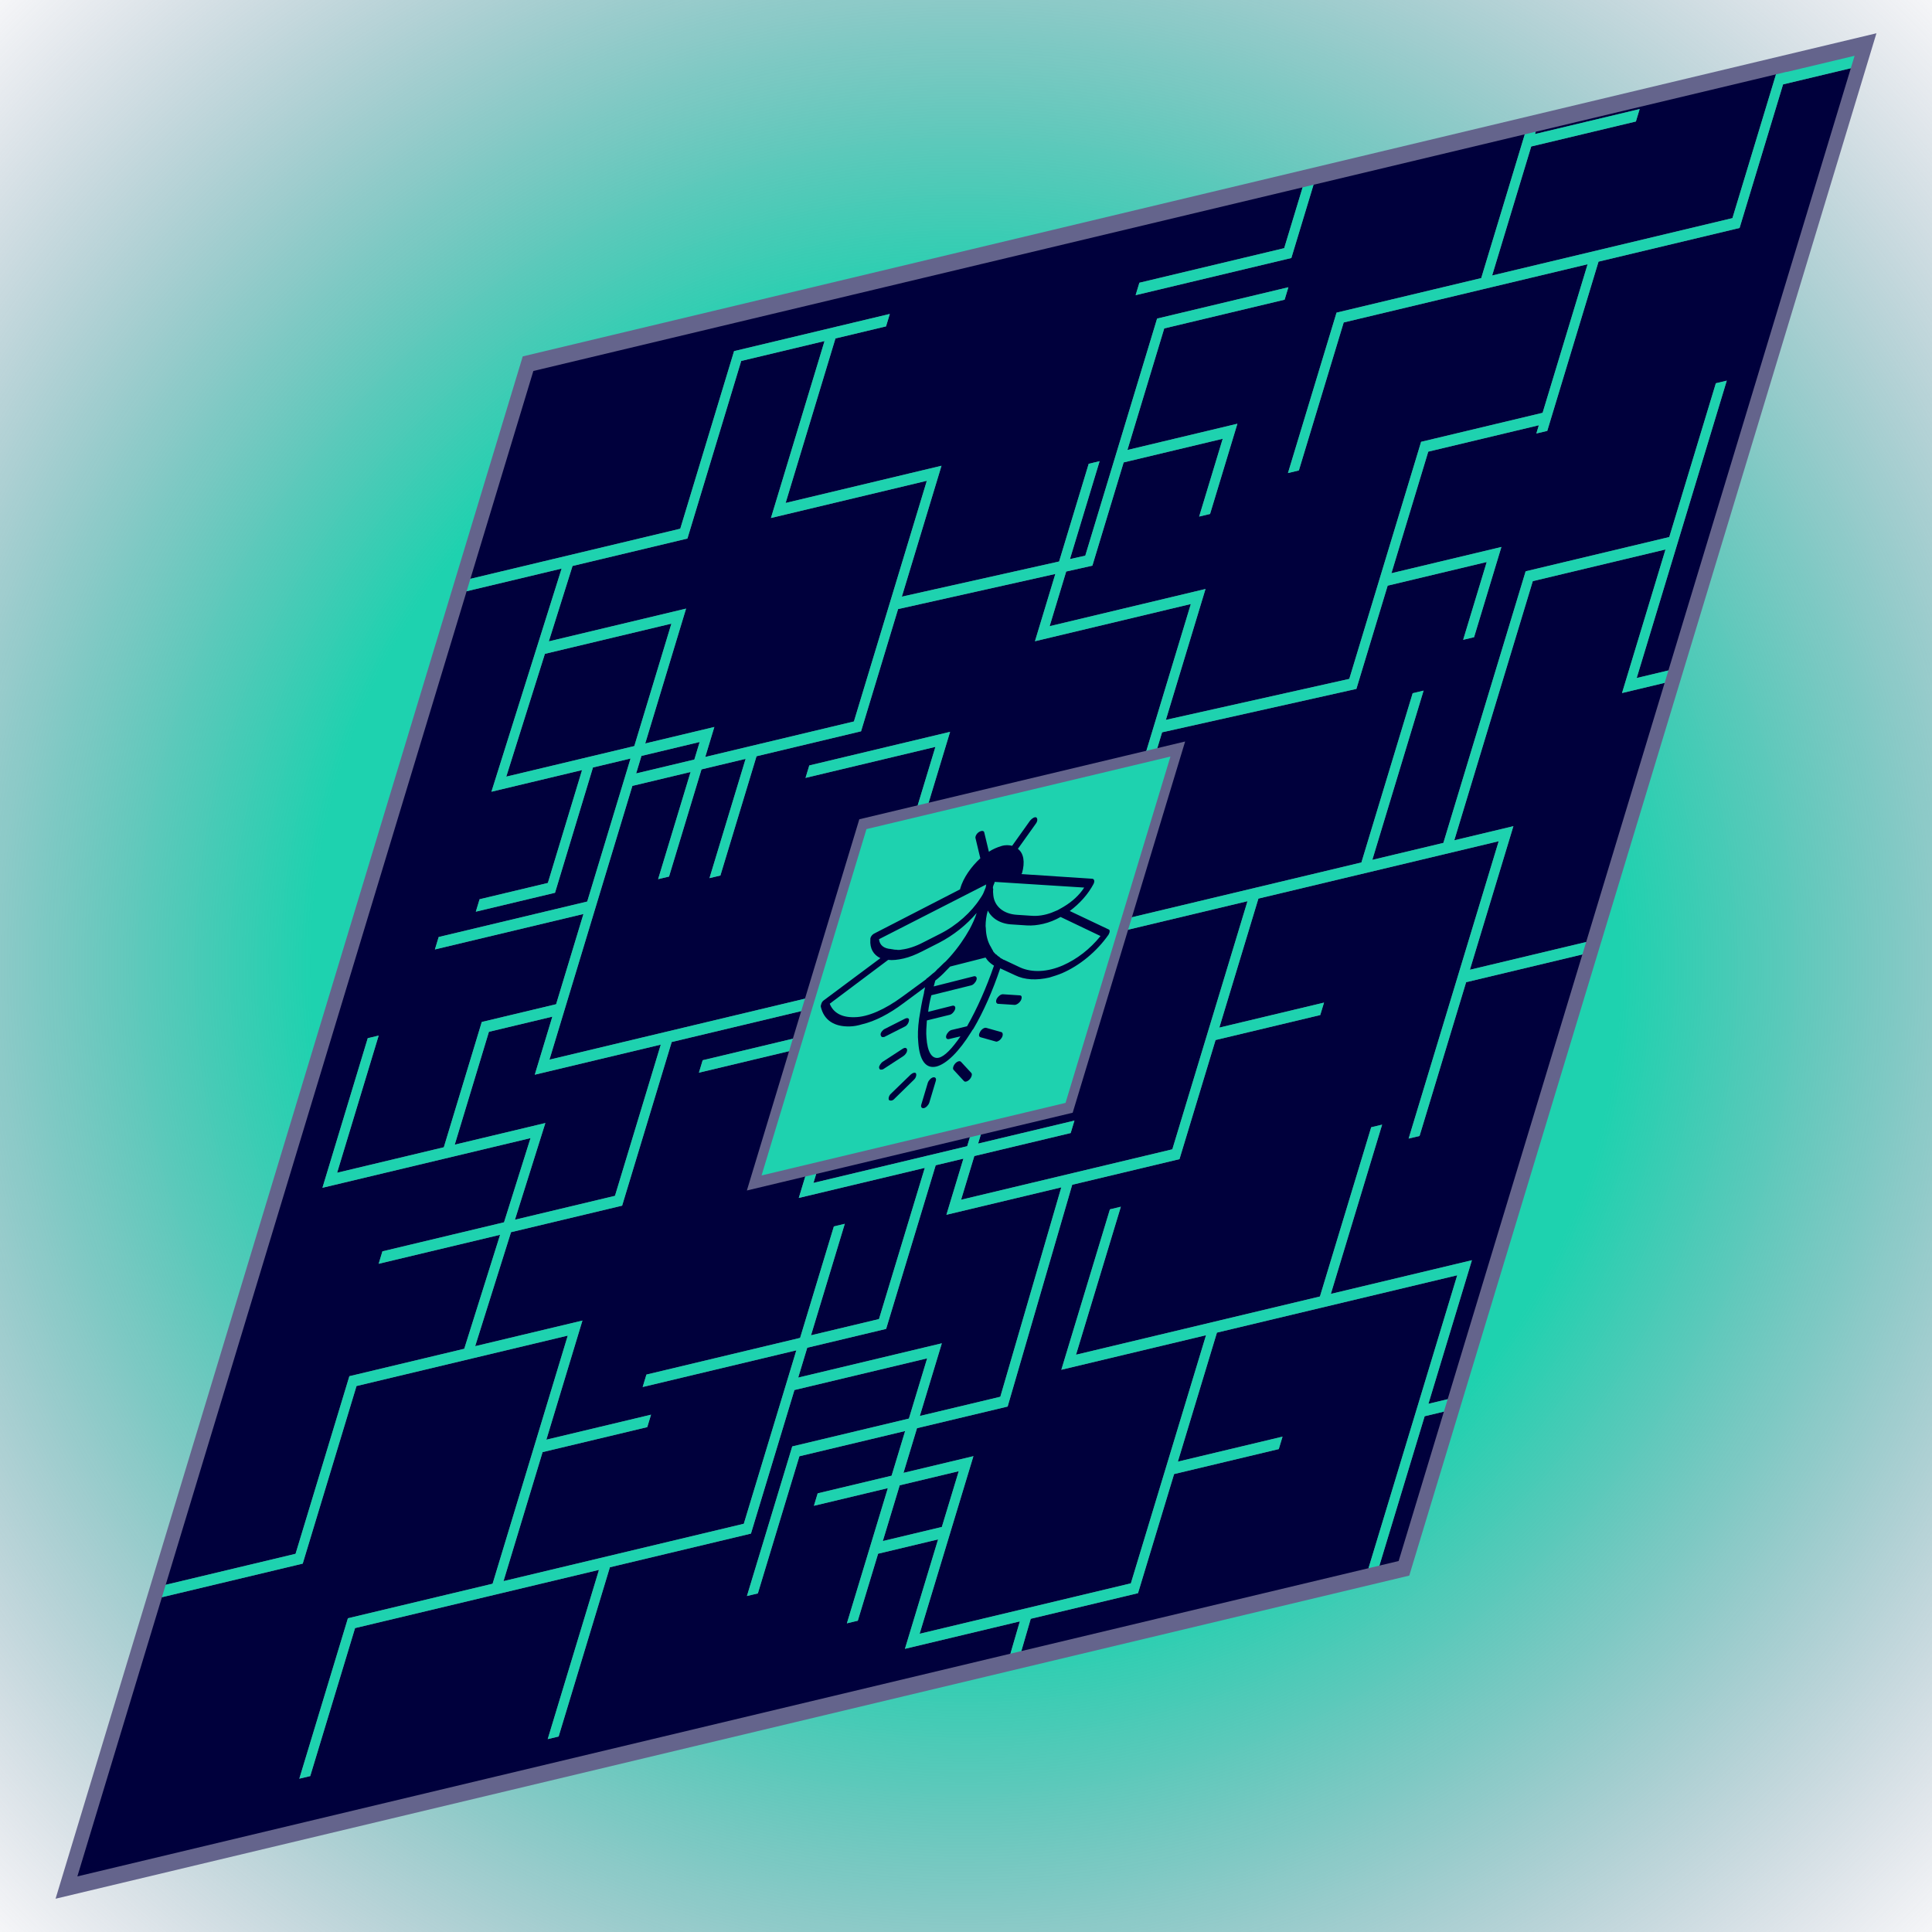
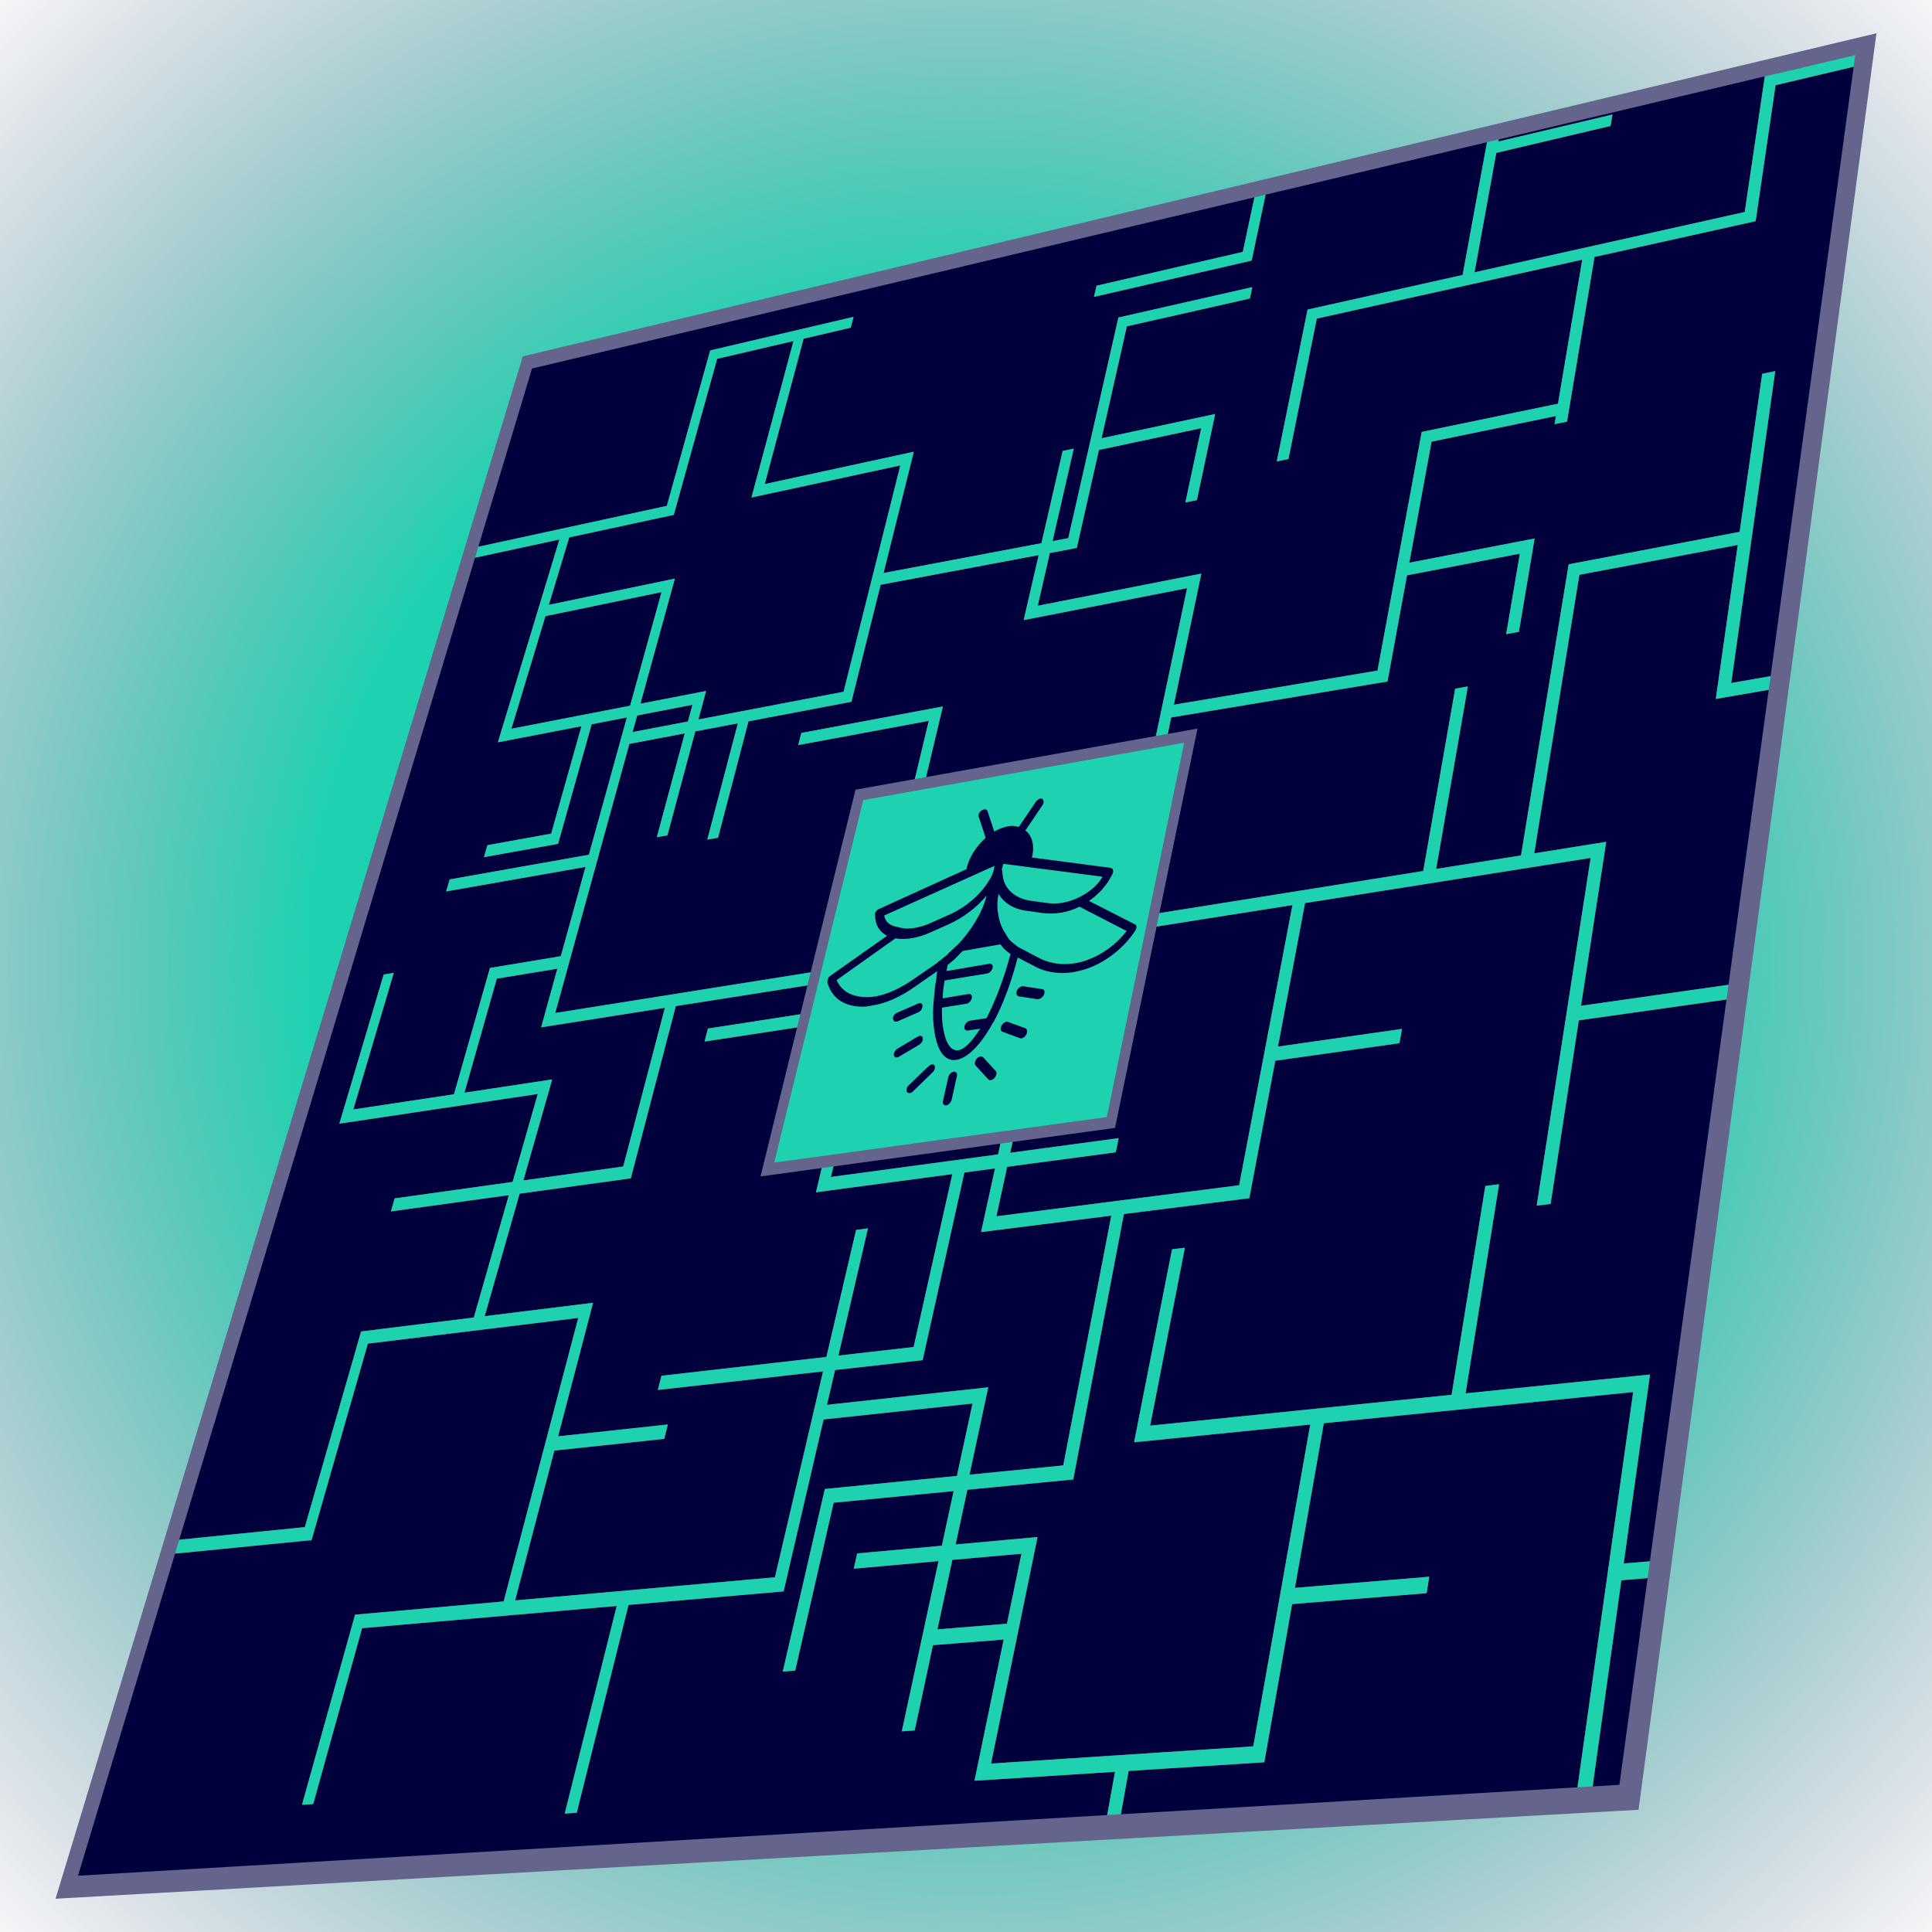
<svg xmlns="http://www.w3.org/2000/svg" xmlns:xlink="http://www.w3.org/1999/xlink" width="512" height="512" viewBox="0 0 512 512" version="1.1" id="svg1" xml:space="preserve">
  <defs id="defs1">
    <linearGradient id="linearGradient30">
      <stop style="stop-color:#1ed2af;stop-opacity:1;" offset="0.463" id="stop31" />
      <stop style="stop-color:#64648c;stop-opacity:0;" offset="1" id="stop32" />
    </linearGradient>
    <linearGradient id="swatch30">
      <stop style="stop-color:#00003c;stop-opacity:1;" offset="0" id="stop30" />
    </linearGradient>
    <radialGradient xlink:href="#linearGradient30" id="radialGradient32" cx="256" cy="256" fx="256" fy="256" r="374.529" gradientUnits="userSpaceOnUse" />
  </defs>
  <style type="text/css" id="style1">
	.st0{fill:#00003C;}
	.st1{fill:#64648C;}
	.st2{fill:#1ED2AF;}
</style>
  <style type="text/css" id="style1-53">
	.st0{fill:#00003C;}
	.st1{fill:#64648C;}
	.st2{fill:#1ED2AF;}
</style>
  <style type="text/css" id="style1-3">
	.st0{fill:#00003C;}
	.st1{fill:#64648C;}
	.st2{fill:#1ED2AF;}
</style>
  <style type="text/css" id="style1-0">
	.st0{fill:#00003C;}
	.st1{fill:#64648C;}
	.st2{fill:#1ED2AF;}
</style>
  <style type="text/css" id="style1-5">
	.st0{fill:#00003C;}
	.st1{fill:#64648C;}
	.st2{fill:#1ED2AF;}
</style>
  <style type="text/css" id="style1-7">
	.st0{fill:#00003C;}
	.st1{fill:#64648C;}
	.st2{fill:#1ED2AF;}
</style>
  <circle style="display:inline;fill:url(#radialGradient32);fill-opacity:1;stroke:none;stroke-width:6.589" id="path30" cx="256" cy="256" r="374.529" transform="translate(-1.069233e-6)" />
  <g id="layer1" style="display:inline;fill:#00003c;fill-opacity:1" transform="matrix(0.7238586,-0.1727833,-0.249813,0.8247314,134.6443,89.10131)">
-     <rect style="display:inline;fill:#64648c;fill-opacity:1;stroke:none;stroke-width:11.858" id="rect29" width="495.597" height="495.597" x="8.202" y="8.202" />
-     <path d="m 102.811,156.398 v 5.633 h 21.305 v -5.633 z" style="stroke:none;stroke-width:6.441" id="path28" />
-     <path d="M 52.502,113.062 51.938,152.398 H 98.811 V 113.062 Z" style="stroke:none;stroke-width:6.441" id="path27" />
-     <path d="M 94.967,27.844 V 84.912 H 52.906 L 52.561,109.062 h 50.25 v 43.336 h 25.305 v 9.633 h 54.42 V 84.699 H 125.467 V 27.844 Z" style="stroke:none;stroke-width:6.441" id="path26" />
-     <path d="m 75.592,239.35 v 36.262 h 33.178 l -0.443,30.973 h 36.619 V 258 H 98.811 v -18.65 z" style="stroke:none;stroke-width:6.441" id="path25" />
-     <path d="m 14.133,404.166 h 47.549 v -57.068 h 42.061 l 0.523,-36.514 H 59.803 v -4 h 44.521 l 0.387,-26.973 H 28.533 v -48.07 h 4 v 44.07 h 39.059 v -40.262 h 27.219 V 206.357 H 44.428 v -4 h 54.383 v -38.326 -7.633 H 85.057 v 40.262 H 56.059 v -4 H 81.057 V 156.398 H 47.879 L 48.904,84.912 H 14.133 Z" style="stroke:none;stroke-width:6.441" id="path24" />
-     <path d="m 267.865,322.514 v 52.584 h -28.881 v 9.59 h 52.582 v 23.352 h 29.469 l -0.969,-67.486 h -42.061 v -18.039 z" style="stroke:none;stroke-width:6.441" id="path23" />
-     <path d="m 291.916,430.393 v 17.908 h 21.607 v -17.908 z" style="stroke:none;stroke-width:6.441" id="path22" />
-     <path d="m 355.732,497.867 -0.148,-10.406 h -42.061 v -35.16 h -21.957 v 21.529 h -4 v -43.438 h -27.062 v -4 h 27.062 v -14.354 h -38.709 v 44.07 h -4 v -48.07 h 42.709 V 388.688 h -48.582 v 46.135 h -51.645 v 54.383 h -4 V 434.822 H 145.016 94.045 v 47.551 h -4 V 430.822 H 143.016 V 351.098 H 65.682 v 57.068 H 14.133 v 89.701 z" style="stroke:none;stroke-width:6.441" id="path13" />
-     <path d="m 497.867,449.871 h -7.043 v 47.996 h 7.043 z" style="stroke:none;stroke-width:6.441" id="path12" />
-     <path d="m 486.824,497.867 v -94.131 h -87.969 v 41.451 h 38.324 v 4 h -38.324 v 38.273 h -39.27 l 0.148,10.406 z" style="stroke:none;stroke-width:6.441" id="path11" />
-     <path d="M 497.867,302.963 H 455.307 V 352.375 h -4 v -95.547 h -87.969 v 41.451 h 38.324 v 4 h -38.324 v 38.273 h -39.27 l 1.025,71.486 h -33.178 v 14.354 h 25.607 v 57.068 h 77.332 v -79.725 h -52.969 v -51.551 h 4 v 47.551 h 50.969 38.326 v -54.383 h 4 v 54.383 h 51.643 v 46.135 h 7.043 z" style="stroke:none;stroke-width:6.441" id="path10" />
-     <path d="m 497.867,298.963 v -83.268 h -15.609 v -46.135 h -48.584 v 83.268 h 21.633 v 46.135 z" style="stroke:none;stroke-width:6.441" id="path8" />
-     <path d="m 497.867,18.191 h -24.801 v 46.135 h -51.643 v 54.383 h -4 v -2.645 h -40.482 v 39.059 h 40.262 v 28.998 h -4 v -24.998 h -36.262 v 33.178 l -71.486,-1.025 v 39.27 h -38.273 v 38.324 h -4 v -38.324 h -41.451 v 87.969 h 56.275 v -35.029 h -53.02 v -4 h 57.02 v 39.029 h 35.271 v 4 h -35.271 v 14.039 h 77.332 v -79.725 h -52.969 v -51.551 h 4 v 47.551 h 50.969 38.326 v -54.383 h 4 v 54.383 h 26.01 v -87.268 h 52.584 v -49.412 h 4 v 95.547 h 11.609 z" style="stroke:none;stroke-width:6.441" id="path7" />
-     <path d="M 381.098,14.133 V 14.875 h 38.324 v 4 h -38.324 v 41.451 h 87.969 V 14.133 Z" style="stroke:none;stroke-width:6.441" id="path6" />
-     <path d="M 14.133,80.912 H 90.967 V 23.844 h 57.02 v 4 H 129.467 v 52.855 h 57.068 v 42.061 l 57.852,0.83 V 92.193 h 4 v 31.455 l 5.635,0.08 V 47.551 h 48.07 v 4 h -44.07 v 39.059 h 40.262 v 28.998 h -4 V 94.609 h -36.262 v 33.178 l -9.635,-0.139 v 17.564 h 57.068 v 42.061 l 67.486,0.969 v -76.178 h 44.482 V 64.326 h -38.326 -50.969 v 47.551 h -4 V 60.326 h 52.969 V 14.133 h -77.332 v 23.537 h -57.02 v -4 h 53.02 V 14.133 H 14.133 Z" style="stroke:none;stroke-width:6.441" id="path5" />
-     <path d="m 186.535,126.762 v 39.27 h -38.273 v 38.324 h -4 v -38.324 h -16.146 v 34.438 h -4 v -34.438 H 102.811 V 254 h 95.547 v 4 h -49.412 v 52.584 h -40.678 l -0.523,36.514 h 39.271 v 38.273 h 38.324 v 4 h -38.324 v 41.451 h 87.969 v -55.725 h -56.262 v -4 h 56.262 v -35.822 h 4 v 35.822 h 24.881 v -48.584 h -46.135 v -51.643 h -54.383 v -4 h 54.383 v -38.326 -50.969 h -47.551 v -4 h 51.551 v 52.969 h 79.725 V 149.213 H 244.387 V 127.592 Z" style="stroke:none;stroke-width:6.441" id="path4" />
-     <path d="m 295.766,14.133 v 19.537 h -53.02 v 4 h 57.02 V 14.133 Z" style="display:inline;fill:#1ed2af;stroke:none" id="path29" />
-     <path d="m 381.098,14.133 h -4 v 46.193 h -52.969 v 51.551 h 4 V 64.326 h 50.969 38.326 v 47.738 h -44.482 v 76.178 l -67.486,-0.969 v -42.061 h -57.068 v -17.564 l 9.635,0.139 V 94.609 h 36.262 v 24.998 h 4 V 90.609 H 258.021 V 51.551 h 44.07 v -4 h -48.07 v 76.178 l -5.635,-0.08 V 92.193 h -4 v 31.396 l -57.852,-0.83 V 80.699 H 129.467 V 27.844 h 18.52 v -4 H 90.967 V 80.912 H 14.133 v 4 h 34.771 l -1.025,71.486 h 33.178 v 36.262 H 56.059 v 4 h 28.998 v -40.262 h 13.754 v 7.633 38.326 H 44.428 v 4 h 54.383 v 28.992 h -27.219 v 40.262 H 32.533 v -44.07 h -4 v 48.07 h 76.178 l -0.387,26.973 H 59.803 v 4 h 44.463 l -0.523,36.514 H 61.682 v 57.068 H 14.133 v 4 h 51.549 v -57.068 h 77.334 v 79.725 H 90.045 v 51.551 h 4 v -47.551 h 50.971 38.324 v 54.383 h 4 v -54.383 h 51.645 V 388.688 h 48.582 v 19.352 h -42.709 v 48.07 h 4 v -44.07 h 38.709 v 14.354 h -27.062 v 4 h 27.062 v 43.438 h 4 v -21.529 h 21.957 v 35.16 h 42.061 l 0.148,10.406 h 4.002 l -0.148,-10.406 h 39.27 V 449.188 h 38.324 v -4 h -38.324 v -41.451 h 87.969 v 94.131 h 4 v -47.996 h 7.043 v -4 h -7.043 v -46.135 h -51.643 v -54.383 h -4 v 54.383 h -38.326 -50.969 v -47.551 h -4 v 51.551 h 52.969 v 79.725 h -77.332 v -57.068 h -25.607 v -14.354 h 33.178 l -1.025,-71.486 h 39.27 V 302.279 h 38.324 v -4 h -38.324 v -41.451 h 87.969 V 352.375 h 4 v -49.412 h 42.561 v -4 h -42.561 v -46.135 h -21.633 v -83.268 h 48.584 v 46.135 h 15.609 v -4 h -11.609 v -95.547 h -4 v 49.412 h -52.584 v 87.268 h -26.01 v -54.383 h -4 v 54.383 h -38.326 -50.969 v -47.551 h -4 v 51.551 h 52.969 v 79.725 h -77.332 v -14.039 h 35.271 v -4 h -35.271 v -39.029 h -57.02 v 4 h 53.02 v 35.029 h -56.275 v -87.969 h 41.451 v 38.324 h 4 v -38.324 h 38.273 v -39.27 l 71.486,1.025 v -33.178 h 36.262 v 24.998 h 4 v -28.998 h -40.262 v -39.059 h 40.482 v 2.645 h 4 V 64.326 h 51.643 V 18.191 h 24.801 v -4 h -24.801 v -0.059 h -4 V 60.326 H 381.098 V 18.875 h 38.324 v -4 H 381.098 Z M 94.967,27.844 H 125.467 v 56.855 h 57.068 v 77.332 h -54.42 v -9.633 H 102.811 V 109.062 H 52.561 L 52.906,84.912 H 94.967 Z M 52.502,113.062 h 46.309 v 39.336 H 51.938 Z m 134.033,13.699 57.852,0.83 v 21.621 h 57.068 v 77.332 h -79.725 v -52.969 h -51.551 v 4 h 47.551 v 50.969 38.326 h -54.383 v 4 h 54.383 v 51.643 h 46.135 v 48.584 h -24.881 v -35.822 h -4 v 35.822 h -56.262 v 4 h 56.262 v 55.725 h -87.969 v -41.451 h 38.324 v -4 h -38.324 v -38.273 h -39.271 l 0.523,-36.514 h 40.678 V 258 h 49.412 v -4 h -95.547 v -87.969 h 21.305 v 34.438 h 4 v -34.438 h 16.146 v 38.324 h 4 v -38.324 h 38.273 z m -83.725,29.637 h 21.305 v 5.633 h -21.305 z m -27.219,82.951 h 23.219 V 258 h 46.135 v 48.584 h -36.619 l 0.443,-30.973 H 75.592 Z m 192.273,83.164 h 10.141 v 18.039 h 42.061 l 0.969,67.486 H 291.566 V 384.688 h -52.582 v -9.59 h 28.881 z m 24.051,107.879 h 21.607 v 17.908 h -21.607 z" style="display:inline;fill:#1ed2af;stroke:none" id="path3" />
-     <rect style="display:inline;fill:#1ed2af;fill-opacity:1;stroke:#64648c;stroke-width:4;stroke-opacity:1" id="rect2" width="115.285" height="115.285" x="198.357" y="198.357" />
+     <path style="display:inline;fill:#64648c;fill-opacity:1;stroke:none;stroke-width:11.858" id="rect29" width="495.597" height="495.597" x="8.202" y="8.202" d="m 8.202,8.202 495.597,0 L 622.274,603.862 8.202,503.798 Z" />
+     <path d="m 96.279,142.031 0.18,5.371 20.586,0.916 -0.224,-5.408 z" style="stroke:none;stroke-width:6.441" id="path28" />
+     <path d="m 48.2,100.04 0.037,36.2 44.094,1.832 -1.179,-36.752 z" style="stroke:none;stroke-width:6.441" id="path27" />
+     <path d="m 85.205,25.111 1.549,50.457 -38.579,-0.833 0.023,21.679 46.597,1.334 1.358,40.482 24.393,1.014 0.396,9.247 53.968,2.4 -4.665,-73.718 -54.913,-1.182 -2.123,-50.729 z" style="stroke:none;stroke-width:6.441" id="path26" />
+     <path d="m 72.333,221.578 0.873,36.835 33.035,2.661 0.715,32.604 37.739,3.431 -2.529,-51.523 -46.497,-3.476 -0.609,-18.97 z" style="stroke:none;stroke-width:6.441" id="path25" />
+     <path d="m 14.092,389.679 48.063,6.017 -1.183,-63.118 42.807,4.488 -0.808,-39.498 -44.588,-4.114 -0.076,-4.199 44.578,4.053 -0.581,-28.396 -74.752,-6.12 -0.339,-47.992 3.769,0.249 0.372,43.992 37.915,3.054 -0.908,-40.782 26.569,1.791 -0.927,-28.885 -52.069,-3.031 -0.049,-3.867 51.992,2.961 -1.192,-37.141 -0.233,-7.274 -13.088,-0.56 1.048,38.655 -27.645,-1.525 -0.065,-3.854 23.767,1.281 -0.891,-34.719 -31.05,-1.328 0.024,-65.161 -31.108,-0.672 z" style="stroke:none;stroke-width:6.441" id="path24" />
+     <path d="m 280.04,327.385 5.953,61.558 -33.38,-3.829 0.97,11.387 61.55,7.272 3.052,28.713 35.903,4.545 -10.919,-82.56 -49.418,-5.068 -2.107,-20.9 z" style="stroke:none;stroke-width:6.441" id="path23" />
+     <path d="m 321.591,460.569 2.432,22.848 26.762,3.788 -2.659,-23.058 z" style="stroke:none;stroke-width:6.441" id="path22" />
+     <path d="m 413.222,561.758 -2.098,-14.341 -54.376,-8.513 -5.362,-46.5 -27.244,-3.898 2.98,28.035 -4.967,-0.751 -5.855,-55.935 -32.55,-4.389 -0.468,-4.99 32.49,4.333 -1.881,-17.966 -45.974,-5.888 4.899,54.98 -4.774,-0.69 -5.231,-59.771 50.56,6.401 -2.491,-23.796 -56.89,-6.803 4.793,56.256 -59.596,-8.135 4.41,67.728 -4.637,-0.729 -4.3,-67.617 -42.73,-5.832 -55.107,-7.522 1.727,56.87 -4.329,-0.669 -1.777,-61.457 57.057,7.703 -4.452,-92.038 -79.969,-8.495 1.279,63.408 -52.258,-6.618 0.212,103.556 z" style="stroke:none;stroke-width:6.441" id="path13" />
+     <path d="m 598.154,524.373 -10.103,-1.436 13.316,69.041 10.374,1.666 z" style="stroke:none;stroke-width:6.441" id="path12" />
+     <path d="M 595.501,591.036 570.229,458.736 451.862,443.937 l 8.283,54.651 51.679,7.255 0.922,5.475 -51.785,-7.348 7.956,52.496 -52.528,-8.223 2.127,14.366 z" style="stroke:none;stroke-width:6.441" id="path11" />
+     <path d="m 560.124,330.478 -55.797,-5.004 10.821,61.266 -5.283,-0.564 -20.272,-115.964 -107.324,-7.982 6.468,47.476 46.835,4.127 0.724,4.739 -46.924,-4.198 6.195,45.471 -47.618,-4.884 11.752,87.749 -40.563,-5.195 1.916,17.998 31.434,4.192 8.729,74.624 101.443,15.724 -15.995,-106.767 -67.395,-8.426 -8.1,-63.707 4.877,0.52 7.57,58.759 64.866,8.016 50.422,6.231 -11.656,-69.553 5.202,0.542 11.8,69.671 70.513,8.714 12.203,63.269 10.081,1.418 z" style="stroke:none;stroke-width:6.441" id="path10" />
+     <path d="m 559.157,325.547 -19.388,-98.85 -19.796,-1.211 -9.734,-51.526 -58.947,-2.758 15.48,92.749 27.038,1.976 9.661,54.7 z" style="stroke:none;stroke-width:6.441" id="path8" />
+     <path d="m 498.818,17.911 -28.624,-0.079 8.396,45.458 -59.319,-0.931 8.844,54.772 -4.62,-0.145 -0.433,-2.714 -46.017,-1.412 5.697,40.1 46.557,1.973 4.952,31.026 -4.744,-0.243 -4.222,-26.751 -41.949,-1.829 4.995,35.16 -81.064,-5.428 4.672,41.714 -42.468,-2.798 3.993,41.402 -4.448,-0.348 -3.92,-41.342 -44.676,-2.943 7.477,95.347 63.287,6.01 -3.99,-39.588 -58.794,-4.889 -0.348,-4.363 63.207,5.172 4.517,44.104 41.048,3.898 0.545,4.663 -41.122,-3.962 1.666,16.264 92.096,9.317 -12.464,-92.65 -61.357,-4.563 -6.255,-55.662 4.455,0.258 5.853,51.335 59.056,4.315 45.796,3.346 -9.192,-60.512 4.731,0.264 9.312,60.603 31.875,2.329 -16.001,-96.902 63.596,2.897 -9.99,-52.883 4.821,0.148 19.914,104.391 14.716,0.881 z" style="stroke:none;stroke-width:6.441" id="path7" />
+     <path d="m 367.434,13.744 0.1,0.695 41.801,0.077 0.61,3.8 -41.871,-0.123 5.693,39.576 99.424,1.447 -8.286,-45.313 z" style="stroke:none;stroke-width:6.441" id="path6" />
+     <path d="m 13.438,70.469 69.5,1.42 -1.47,-50.256 52.564,0.227 0.177,3.517 -17.291,-0.094 2.043,47.15 54.964,1.12 2.561,39.51 58.736,2.724 -2.636,-30.183 4.086,0.097 2.693,30.279 5.853,0.271 -6.589,-72.27 49.203,0.538 0.415,3.751 -45.236,-0.546 3.404,36.7 41.927,0.974 3.088,28.315 -4.264,-0.135 -2.622,-24.413 -37.775,-0.922 2.979,32.117 -10.037,-0.478 1.536,17.272 60.72,2.391 4.832,43.144 76.289,5.013 -11.089,-79.012 50.41,1.488 -7.648,-47.888 -42.633,-0.669 -55.089,-0.864 5.619,46.292 -4.332,-0.128 -5.991,-50.045 57.047,0.83 -6.249,-43.968 -81.103,-0.132 2.377,21.675 -57.893,-0.473 -0.316,-3.645 53.68,0.378 -1.938,-17.943 -264.618,-0.431 z" style="stroke:none;stroke-width:6.441" id="path5" />
+     <path d="m 176.733,116.886 2.471,38.119 -38.301,-1.75 1.903,37.807 -4.009,-0.231 -1.844,-37.756 -15.846,-0.724 1.443,33.697 -3.953,-0.223 -1.392,-33.653 -20.617,-0.942 2.921,87.081 97.951,7.195 0.294,4.236 -51.491,-3.849 2.829,55.931 -42.044,-3.879 0.866,39.555 41.161,4.315 2.163,43.377 41.891,4.959 0.301,4.679 -41.962,-5.028 2.426,48.664 99.78,13.471 -5.632,-67.347 -62.962,-7.222 -0.285,-4.614 62.853,7.12 -3.475,-41.549 4.491,0.452 3.546,41.614 28.665,3.247 -5.392,-56.693 -51.651,-4.976 -4.371,-56.868 -57.603,-4.55 -0.237,-4.226 57.508,4.466 -3.121,-40.61 -4.011,-52.179 -48.61,-2.394 -0.231,-3.946 52.683,2.529 4.249,54.178 86.884,5.613 -8.891,-80.572 -60.664,-2.462 -1.857,-21.265 z" style="stroke:none;stroke-width:6.441" id="path4" />
+     <path d="m 277.938,13.598 1.938,17.943 -53.68,-0.378 0.316,3.645 57.893,0.473 -2.377,-21.675 z" style="display:inline;fill:#1ed2af;stroke:none" id="path29" />
+     <path d="m 367.434,13.744 -4.303,-0.007 6.249,43.968 -57.047,-0.83 5.991,50.045 4.332,0.128 -5.619,-46.292 55.089,0.864 42.633,0.669 7.648,47.888 -50.41,-1.488 11.089,79.012 -76.289,-5.013 -4.832,-43.144 -60.72,-2.391 -1.536,-17.272 10.037,0.478 -2.979,-32.117 37.775,0.922 2.622,24.413 4.264,0.135 -3.088,-28.315 -41.927,-0.974 -3.404,-36.7 45.236,0.546 -0.415,-3.751 -49.203,-0.538 6.589,72.27 -5.853,-0.271 -2.693,-30.279 -4.086,-0.097 2.636,30.183 -58.736,-2.724 -2.561,-39.51 -54.964,-1.12 -2.043,-47.15 17.291,0.094 -0.177,-3.517 -52.564,-0.227 1.47,50.256 -69.5,-1.42 0.007,3.516 31.108,0.672 -0.024,65.161 31.05,1.328 0.891,34.719 -23.767,-1.281 0.065,3.854 27.645,1.525 -1.048,-38.655 13.088,0.56 0.233,7.274 1.192,37.141 -51.992,-2.961 0.049,3.867 52.069,3.031 0.927,28.885 -26.569,-1.791 0.908,40.782 -37.915,-3.054 -0.372,-43.992 -3.769,-0.249 0.339,47.992 74.752,6.12 0.581,28.396 -44.578,-4.053 0.076,4.199 44.588,4.114 0.808,39.498 -42.807,-4.488 1.183,63.118 -48.063,-6.017 0.009,4.451 52.258,6.618 -1.279,-63.408 79.969,8.495 4.452,92.038 -57.057,-7.703 1.777,61.457 4.329,0.669 -1.727,-56.87 55.107,7.522 42.73,5.832 4.3,67.617 4.637,0.729 -4.41,-67.728 59.596,8.135 -4.793,-56.256 56.89,6.803 2.491,23.796 -50.56,-6.401 5.231,59.771 4.774,0.69 -4.899,-54.98 45.974,5.888 1.881,17.966 -32.49,-4.333 0.468,4.99 32.55,4.389 5.855,55.935 4.967,0.751 -2.98,-28.035 27.244,3.898 5.362,46.5 54.376,8.513 2.098,14.341 5.293,0.85 -2.127,-14.366 52.528,8.223 -7.956,-52.496 51.785,7.348 -0.922,-5.475 -51.679,-7.255 -8.283,-54.651 118.367,14.799 25.272,132.3 5.866,0.942 -13.316,-69.041 10.103,1.436 -1.105,-5.633 -10.081,-1.418 -12.203,-63.269 -70.513,-8.714 -11.8,-69.671 -5.202,-0.542 11.656,69.553 -50.422,-6.231 -64.866,-8.016 -7.57,-58.759 -4.877,-0.52 8.1,63.707 67.395,8.426 15.995,106.767 -101.443,-15.724 -8.729,-74.624 -31.434,-4.192 -1.916,-17.998 40.563,5.195 -11.752,-87.749 47.618,4.884 -6.195,-45.471 46.924,4.198 -0.724,-4.739 -46.835,-4.127 -6.468,-47.476 107.324,7.982 20.272,115.964 5.283,0.564 -10.821,-61.266 55.797,5.004 -0.967,-4.93 -55.686,-4.919 -9.661,-54.7 -27.038,-1.976 -15.48,-92.749 58.947,2.758 9.734,51.526 19.796,1.211 -0.897,-4.574 -14.716,-0.881 -19.914,-104.391 -4.821,-0.148 9.99,52.883 -63.596,-2.897 16.001,96.902 -31.875,-2.329 -9.312,-60.603 -4.731,-0.264 9.192,60.512 -45.796,-3.346 -59.056,-4.315 -5.853,-51.335 -4.455,-0.258 6.255,55.662 61.357,4.563 12.464,92.65 -92.096,-9.317 -1.666,-16.264 41.122,3.962 -0.545,-4.663 -41.048,-3.898 -4.517,-44.104 -63.207,-5.172 0.348,4.363 58.794,4.889 3.99,39.588 -63.287,-6.01 -7.477,-95.347 44.676,2.943 3.92,41.342 4.448,0.348 -3.993,-41.402 42.468,2.798 -4.672,-41.714 81.064,5.428 -4.995,-35.16 41.949,1.829 4.222,26.751 4.744,0.243 -4.952,-31.026 -46.557,-1.973 -5.697,-40.1 46.017,1.412 0.433,2.714 4.62,0.145 -8.844,-54.772 59.319,0.931 -8.396,-45.458 28.624,0.079 -0.764,-3.897 -28.573,-0.047 -0.01,-0.057 -4.565,-0.007 8.286,45.313 -99.424,-1.447 -5.693,-39.576 41.871,0.123 -0.61,-3.8 -41.801,-0.077 z m -282.23,11.367 28.003,0.152 2.123,50.729 54.913,1.182 4.665,73.718 -53.968,-2.4 -0.396,-9.247 -24.393,-1.014 -1.358,-40.482 -46.597,-1.334 -0.023,-21.679 38.579,0.833 z m -37.005,74.929 42.952,1.28 1.179,36.752 -44.094,-1.832 z m 128.534,16.846 58.828,2.799 1.857,21.265 60.664,2.462 8.891,80.572 -86.884,-5.613 -4.249,-54.178 -52.683,-2.529 0.231,3.946 48.61,2.394 4.011,52.179 3.121,40.61 -57.508,-4.466 0.237,4.226 57.603,4.55 4.371,56.868 51.651,4.976 5.392,56.693 -28.665,-3.247 -3.546,-41.614 -4.491,-0.452 3.475,41.549 -62.853,-7.12 0.285,4.614 62.962,7.222 5.632,67.347 -99.78,-13.471 -2.426,-48.664 41.962,5.028 -0.301,-4.679 -41.891,-4.959 -2.163,-43.377 -41.161,-4.315 -0.866,-39.555 42.044,3.879 -2.829,-55.931 51.491,3.849 -0.294,-4.236 -97.951,-7.195 -2.921,-87.081 20.617,0.942 1.392,33.653 3.953,0.223 -1.443,-33.697 15.846,0.724 1.844,37.756 4.009,0.231 -1.903,-37.807 38.301,1.75 z m -80.454,25.146 20.542,0.878 0.224,5.408 -20.586,-0.916 z m -23.946,79.546 22.727,1.562 0.609,18.97 46.497,3.476 2.529,51.523 -37.739,-3.431 -0.715,-32.604 -33.035,-2.661 z m 207.707,105.807 11.605,1.118 2.107,20.9 49.418,5.068 10.919,82.56 -35.903,-4.545 -3.052,-28.713 -61.55,-7.272 -0.97,-11.387 33.38,3.829 z m 41.551,133.185 26.535,3.578 2.659,23.058 -26.762,-3.788 z" style="display:inline;fill:#1ed2af;stroke:none" id="path3" />
+     <path style="display:inline;fill:#1ed2af;fill-opacity:1;stroke:#64648c;stroke-width:4;stroke-opacity:1" id="rect2" width="115.285" height="115.285" x="198.357" y="198.357" d="m 193.466,187.911 123.731,6.891 14.697,127.386 -129.957,-12.126 z" />
    <g id="g23" transform="matrix(1.611757,-0.7257021,0.7257021,1.611757,86.75806,281.9617)" style="display:inline;fill:#00003c;fill-opacity:1">
      <g id="g21" style="fill:#00003c;fill-opacity:1">
        <g id="g20" style="fill:#00003c;fill-opacity:1">
-           <path class="st2" d="m 85.2,44.5 c -0.4,-0.2 -0.9,0 -1.1,0.4 l -1.6,3.6 c -0.2,0.4 0,0.9 0.4,1.1 0.4,0.2 0.9,0 1.1,-0.4 l 1.6,-3.6 c 0.2,-0.4 0,-0.9 -0.4,-1.1 z" id="path14" style="fill:#00003c;fill-opacity:1" />
-           <path class="st2" d="m 90.6,45 c -0.2,-0.4 -0.7,-0.6 -1.1,-0.4 -0.4,0.2 -0.6,0.7 -0.4,1.1 l 1.7,3.7 c 0.1,0.2 0.2,0.3 0.4,0.4 0.2,0.1 0.5,0.1 0.7,0 0.4,-0.2 0.6,-0.7 0.4,-1.1 z" id="path15" style="fill:#00003c;fill-opacity:1" />
-           <path class="st2" d="m 102.7,39.2 -3.1,-2.5 c -0.4,-0.3 -0.9,-0.2 -1.2,0.1 -0.3,0.4 -0.2,0.9 0.1,1.2 l 3.1,2.5 c 0.1,0 0.1,0.1 0.2,0.1 0.3,0.1 0.7,0.1 1,-0.2 0.3,-0.4 0.3,-0.9 -0.1,-1.2 z" id="path16" style="fill:#00003c;fill-opacity:1" />
-           <path class="st2" d="m 98.6,44.3 -2.7,-2.9 c -0.3,-0.3 -0.8,-0.4 -1.2,0 -0.3,0.3 -0.4,0.8 0,1.2 l 2.7,2.9 c 0.1,0.1 0.2,0.2 0.3,0.2 0.3,0.1 0.6,0.1 0.9,-0.2 0.3,-0.3 0.3,-0.9 0,-1.2 z" id="path17" style="fill:#00003c;fill-opacity:1" />
-           <path class="st2" d="m 81.1,40.9 c 0.4,-0.1 0.9,0.1 1,0.5 0.1,0.4 -0.1,0.9 -0.5,1 l -3.9,1.3 c -0.2,0.1 -0.4,0.1 -0.6,0 -0.2,-0.1 -0.4,-0.3 -0.5,-0.5 -0.1,-0.4 0.1,-0.9 0.5,-1 z" id="path18" style="fill:#00003c;fill-opacity:1" />
-           <path class="st2" d="m 77.2,28 3.9,0.6 c 0.5,0.1 0.8,0.5 0.7,0.9 -0.1,0.5 -0.5,0.8 -0.9,0.7 L 77,29.6 c -0.1,0 -0.1,0 -0.2,-0.1 -0.3,-0.1 -0.5,-0.5 -0.5,-0.9 0,-0.4 0.5,-0.7 0.9,-0.6 z" id="path19" style="fill:#00003c;fill-opacity:1" />
-           <path class="st2" d="m 76.2,34.5 h 3.9 c 0.5,0 0.8,0.4 0.8,0.8 0,0.5 -0.4,0.8 -0.8,0.8 h -3.9 c -0.1,0 -0.2,0 -0.3,-0.1 -0.3,-0.1 -0.5,-0.4 -0.5,-0.8 0,-0.3 0.4,-0.7 0.8,-0.7 z" id="path20" style="fill:#00003c;fill-opacity:1" />
+           <path class="st2" d="m 89.095,46.089 c -0.431,-0.263 -0.937,-0.058 -1.118,0.405 l -1.42,4.186 c -0.181,0.465 0.062,1.077 0.493,1.342 0.432,0.266 0.941,0.059 1.122,-0.407 l 1.417,-4.193 c 0.18,-0.463 -0.064,-1.07 -0.495,-1.333 z" id="path14" style="fill:#00003c;fill-opacity:1" />
+           <path class="st2" d="m 94.765,47.03 c -0.239,-0.489 -0.776,-0.759 -1.179,-0.547 -0.403,0.212 -0.574,0.794 -0.336,1.284 l 2.059,4.535 c 0.12,0.247 0.233,0.373 0.45,0.507 0.218,0.133 0.533,0.153 0.735,0.046 0.405,-0.214 0.576,-0.801 0.334,-1.294 z" id="path15" style="fill:#00003c;fill-opacity:1" />
+           <path class="st2" d="m 106.944,40.915 -3.448,-3.141 c -0.441,-0.377 -0.954,-0.291 -1.242,0.044 -0.28,0.452 -0.135,1.047 0.203,1.419 l 3.447,3.149 c 0.105,0.006 0.113,0.125 0.218,0.131 0.323,0.137 0.741,0.163 1.03,-0.174 0.279,-0.455 0.236,-1.047 -0.208,-1.427 z" id="path16" style="fill:#00003c;fill-opacity:1" />
+           <path class="st2" d="m 103.083,46.71 -3.062,-3.619 c -0.337,-0.374 -0.867,-0.524 -1.253,-0.076 -0.289,0.336 -0.354,0.923 0.095,1.423 l 3.061,3.626 c 0.113,0.126 0.226,0.252 0.331,0.258 0.323,0.139 0.638,0.158 0.928,-0.181 0.29,-0.339 0.24,-1.055 -0.1,-1.432 z" id="path17" style="fill:#00003c;fill-opacity:1" />
+           <path class="st2" d="m 84.59,41.57 c 0.408,-0.093 0.939,0.174 1.07,0.652 0.131,0.478 -0.043,1.057 -0.452,1.149 l -3.961,1.291 c -0.201,0.106 -0.408,0.093 -0.622,-0.038 -0.214,-0.131 -0.433,-0.38 -0.549,-0.623 -0.128,-0.479 0.048,-1.056 0.455,-1.149 z" id="path18" style="fill:#00003c;fill-opacity:1" />
+           <path class="st2" d="m 79.757,26.313 4.029,0.918 c 0.519,0.144 0.853,0.624 0.776,1.08 -0.07,0.572 -0.461,0.895 -0.878,0.756 l -4.034,-0.922 c -0.102,-0.006 -0.102,-0.006 -0.211,-0.127 -0.313,-0.133 -0.542,-0.606 -0.566,-1.066 -0.024,-0.46 0.469,-0.777 0.883,-0.638 z" id="path19" style="fill:#00003c;fill-opacity:1" />
+           <path class="st2" d="m 79.128,33.775 4.011,0.235 c 0.515,0.03 0.85,0.514 0.876,0.981 0.033,0.584 -0.36,0.91 -0.773,0.886 L 79.226,35.64 C 79.123,35.633 79.02,35.627 78.911,35.505 78.596,35.37 78.373,35.008 78.349,34.542 c -0.018,-0.349 0.369,-0.791 0.78,-0.767 z" id="path20" style="fill:#00003c;fill-opacity:1" />
        </g>
      </g>
      <g id="g22">
-         <path class="st0" d="m 120.3,37.5 -6.8,-9 c 2,-0.2 3.7,-1 4.9,-2.4 0.3,-0.4 0.2,-0.9 -0.1,-1.2 l -13,-10.5 c 0,0 0,-0.1 0.1,-0.1 0.8,-1.9 0.7,-3.9 -0.3,-5.6 0,0 0,0 0,0 l 3.8,-2.8 c 0.4,-0.3 0.4,-0.8 0.2,-1.2 -0.3,-0.4 -0.8,-0.4 -1.2,-0.2 l -3.8,2.8 c -0.6,-0.6 -1.2,-1.1 -2,-1.4 -0.8,-0.3 -1.6,-0.5 -2.4,-0.5 L 99.2,0.7 C 99.1,0.3 98.7,0 98.2,0 97.7,0 97.4,0.5 97.5,0.9 L 98,5.6 c -1.8,0.5 -3.5,1.7 -4.3,3.6 0,0 0,0.1 0,0.1 L 77.1,6.9 c -0.5,-0.1 -0.9,0.2 -0.9,0.7 -0.3,1.8 0.3,3.6 1.5,5.2 l -11.2,1.1 c -0.2,0 -0.4,0.1 -0.5,0.3 -0.1,0.2 -0.2,0.4 -0.2,0.6 0.3,3.2 2.1,6 5,8 0.7,0.5 1.5,0.9 2.3,1.2 2.4,1.1 5.2,1.5 8,1.2 l 4.3,-0.4 c -0.1,0.3 -0.2,0.6 -0.3,0.9 0,0 0,0.1 0,0.1 -0.6,1.6 -1,3.2 -1.4,4.7 -0.4,1.7 -0.6,3.3 -0.6,4.8 -0.1,3.9 0.9,6.5 2.9,7.4 1.9,0.8 4.4,0 7.1,-2.5 0,0 0.1,-0.1 0.1,-0.1 0,0 0,0 0.1,-0.1 0.1,0 0.1,-0.1 0.2,-0.1 2.2,-2.2 4.3,-5.3 6.1,-8.9 l 2.6,3.4 c 1.7,2.3 3.9,4 6.3,5.1 0.8,0.3 1.6,0.6 2.4,0.8 3.4,0.8 6.8,0.2 9.3,-1.7 0.3,-0.3 0.4,-0.8 0.1,-1.1 z M 100,12.8 c 0,0 0,-0.1 0.1,-0.1 0,-0.1 0.1,-0.2 0.1,-0.3 l 16.4,13.2 c -1,0.9 -2.5,1.3 -4.1,1.2 0,0 -0.1,0 -0.1,0 -0.4,0 -0.7,-0.1 -1.1,-0.1 -0.4,-0.1 -0.8,-0.2 -1.2,-0.3 -1.3,-0.4 -2.6,-1.1 -3.8,-2.1 l -2.6,-2.1 c -2.5,-2 -4,-4.8 -4,-7.2 0,-0.5 0,-0.9 0.1,-1.3 v 0 c -0.1,-0.3 0,-0.6 0.2,-0.9 -0.1,0.1 0,0.1 0,0 z M 77.8,8.7 98.6,11.8 c 0,0.1 -0.1,0.2 -0.1,0.3 v 0 c 0,0 0,0.1 0,0.1 -0.1,0.3 -0.3,0.5 -0.4,0.7 -0.2,0.4 -0.5,0.7 -0.9,1 -1.8,1.6 -4.8,2.4 -8,1.9 L 85.9,15.3 C 84.4,15.1 83,14.6 81.8,13.9 81.4,13.7 81.1,13.5 80.8,13.2 80.5,13 80.2,12.7 80,12.5 c 0,0 -0.1,0 -0.1,-0.1 C 78.5,11.3 77.8,10 77.8,8.7 Z M 87.1,23 c -0.3,0.1 -0.6,0.1 -1,0.2 -0.1,0 -0.3,0 -0.4,0.1 L 81,23.7 C 77.6,24 74.3,23.3 71.8,21.5 69.5,19.9 68,17.8 67.5,15.4 l 11.6,-1.2 c 0.8,0.7 1.8,1.3 2.9,1.8 1.1,0.5 2.2,0.8 3.5,1 l 3.3,0.5 c 2.8,0.4 5.4,0 7.5,-1.1 -0.4,0.9 -1,1.7 -1.6,2.4 v 0 c -1.1,1.2 -2.5,2.3 -4.2,3.1 -0.3,0.1 -0.6,0.3 -1,0.4 0,0 -0.1,0 -0.1,0 -0.4,0.1 -0.8,0.3 -1.2,0.4 h -0.1 c -0.4,0.2 -0.7,0.3 -1,0.3 z m 5.3,15.5 -2.9,-1.3 c -0.4,-0.2 -0.9,0 -1.1,0.4 -0.2,0.4 0,0.9 0.4,1.1 0,0 2.2,1 2.2,1 -1.8,1.4 -3.3,2 -4.4,1.5 -1.3,-0.6 -2,-2.7 -1.9,-5.8 0,-1.1 0.2,-2.3 0.4,-3.5 l 4.3,1.9 c 0.4,0.2 0.9,0 1.1,-0.4 0.2,-0.4 0,-0.9 -0.4,-1.1 l -4.6,-2 c 0.2,-1 0.5,-2 0.9,-3 v 0 l 7.5,3.3 c 0.4,0.2 0.9,0 1.1,-0.4 0.2,-0.4 0,-0.9 -0.4,-1.1 L 87,25.8 c 0.1,-0.3 0.3,-0.7 0.4,-1 0.8,-0.1 1.5,-0.3 2.2,-0.6 0.3,-0.1 0.5,-0.2 0.8,-0.3 l 6.7,2.9 c 0.1,0.3 0.2,0.5 0.3,0.8 0.3,0.7 0.7,1.4 1.1,2 -1.8,3.5 -3.9,6.6 -6.1,8.9 z m 18.8,0.3 c -3,-0.7 -5.8,-2.6 -7.9,-5.3 l -2.8,-3.7 c -0.1,-0.1 -0.2,-0.2 -0.3,-0.4 C 100,29.1 99.8,28.9 99.7,28.6 99.5,28.3 99.3,28 99.2,27.7 l -0.1,-0.1 c -0.2,-0.4 -0.4,-0.8 -0.5,-1.1 0,0 0,-0.1 0,-0.1 -0.1,-0.3 -0.2,-0.6 -0.3,-1 -0.5,-1.5 -0.7,-3.1 -0.6,-4.6 0,-0.2 0,-0.3 0,-0.5 0.1,-1 0.3,-2 0.7,-2.9 0.6,2.2 2.1,4.5 4.3,6.2 l 2.6,2.1 c 1,0.8 2,1.4 3.1,1.9 1.1,0.5 2.2,0.8 3.3,0.9 l 7,9.3 c -2.2,1.3 -4.8,1.6 -7.5,1 z" id="path21" />
+         <path class="st0" d="m 125.259,40.003 -8.013,-10.986 c 2.064,-0.115 3.758,-0.945 4.871,-2.502 0.273,-0.447 0.119,-1.032 -0.223,-1.397 L 107.51,12.359 c 0,0 -0.009,-0.113 0.094,-0.108 0.656,-2.106 0.384,-4.366 -0.78,-6.328 v 0 l 3.63,-2.938 c 0.381,-0.315 0.337,-0.873 0.099,-1.329 -0.34,-0.461 -0.848,-0.487 -1.237,-0.284 l -3.627,2.931 c -0.659,-0.702 -1.31,-1.291 -2.146,-1.667 -0.836,-0.375 -1.663,-0.639 -2.473,-0.68 l -0.873,-5.237 c -0.132,-0.447 -0.558,-0.797 -1.062,-0.822 -0.504,-0.025 -0.768,0.512 -0.637,0.958 l 0.865,5.237 c -1.784,0.465 -3.414,1.715 -4.084,3.796 l 0.007,0.112 -16.897,-3.531 c -0.507,-0.136 -0.891,0.176 -0.862,0.731 -0.197,1.986 0.512,4.025 1.816,5.879 L 68.134,9.718 c -0.201,-0.011 -0.397,0.091 -0.487,0.309 -0.09,0.219 -0.181,0.437 -0.171,0.662 0.461,3.613 2.421,6.876 5.464,9.309 0.738,0.609 1.572,1.11 2.402,1.497 2.506,1.393 5.384,2.011 8.224,1.827 l 4.37,-0.213 -0.246,1.016 0.007,0.115 c -0.506,1.806 -0.808,3.628 -1.118,5.34 -0.297,1.948 -0.395,3.796 -0.295,5.546 0.16,4.563 1.375,7.69 3.516,8.881 2.036,1.069 4.582,0.279 7.206,-2.51 l 0.096,-0.112 0.096,-0.112 c 0.104,0.006 0.096,-0.112 0.201,-0.106 2.118,-2.457 4.052,-5.968 5.626,-10.064 l 2.985,4.129 c 1.97,2.807 4.421,4.95 7.036,6.402 0.867,0.406 1.736,0.813 2.595,1.101 3.656,1.167 7.181,0.669 9.625,-1.432 0.285,-0.337 0.339,-0.924 -0.008,-1.299 z M 101.961,10.265 c 0,0 -0.008,-0.113 0.094,-0.107 -0.008,-0.113 0.086,-0.22 0.078,-0.333 l 18.06,16.005 c -0.953,0.986 -2.475,1.362 -4.148,1.152 l -0.104,-0.006 c -0.416,-0.023 -0.737,-0.157 -1.152,-0.18 l -1.273,-0.418 c -1.385,-0.539 -2.794,-1.424 -4.123,-2.648 l -2.864,-2.565 c -2.739,-2.432 -4.505,-5.707 -4.697,-8.431 -0.04,-0.566 -0.072,-1.018 -0.002,-1.465 v 0 c -0.126,-0.344 -0.048,-0.677 0.132,-1.005 -0.094,0.107 0.008,0.113 0,0 z M 79.2,4.505 100.455,9.064 c 0.008,0.113 -0.086,0.22 -0.078,0.332 v 0 l 0.008,0.113 c -0.078,0.333 -0.266,0.547 -0.353,0.768 -0.173,0.44 -0.455,0.763 -0.839,1.08 -1.712,1.712 -4.711,2.454 -8.005,1.715 L 87.8,12.328 C 86.265,12.022 84.814,11.383 83.554,10.531 83.136,10.285 82.82,10.045 82.498,9.692 82.183,9.451 81.861,9.099 81.647,8.864 c 0,0 -0.101,-0.005 -0.107,-0.117 C 80.06,7.442 79.277,5.953 79.2,4.505 Z M 89.551,21.143 c -0.3,0.097 -0.607,0.08 -1.009,0.172 -0.102,-0.006 -0.307,-0.017 -0.402,0.092 l -4.773,0.192 C 79.92,21.749 76.521,20.763 73.882,18.575 71.467,16.634 69.842,14.179 69.215,11.452 l 11.628,-0.728 c 0.852,0.83 1.902,1.56 3.048,2.183 1.148,0.624 2.284,1.023 3.618,1.32 l 3.392,0.747 c 2.883,0.607 5.507,0.296 7.568,-0.837 -0.339,0.999 -0.891,1.875 -1.451,2.639 v 0 c -1.035,1.306 -2.385,2.483 -4.066,3.301 -0.3,0.097 -0.592,0.309 -0.994,0.401 l -0.102,-0.006 c -0.402,0.092 -0.797,0.298 -1.199,0.39 l -0.102,-0.006 c -0.395,0.206 -0.695,0.304 -1.002,0.287 z m 6.596,18.304 -3.109,-1.707 c -0.429,-0.259 -0.933,-0.055 -1.111,0.402 -0.178,0.458 0.065,1.058 0.495,1.318 l 2.36,1.315 c -1.768,1.54 -3.285,2.155 -4.464,1.495 -1.393,-0.79 -2.264,-3.305 -2.375,-6.931 -0.076,-1.284 0.048,-2.67 0.172,-4.053 l 4.571,2.469 c 0.428,0.258 0.931,0.054 1.108,-0.4 0.177,-0.454 -0.067,-1.049 -0.494,-1.306 l -4.883,-2.595 c 0.137,-1.145 0.376,-2.283 0.717,-3.413 v 0 l 7.963,4.258 c 0.429,0.256 0.93,0.053 1.106,-0.399 0.175,-0.453 -0.07,-1.044 -0.498,-1.3 l -8.06,-4.251 c 0.082,-0.339 0.259,-0.787 0.34,-1.126 0.813,-0.069 1.516,-0.259 2.212,-0.563 0.3,-0.098 0.498,-0.201 0.798,-0.299 l 7.109,3.723 c 0.127,0.352 0.246,0.589 0.373,0.942 0.366,0.828 0.835,1.663 1.297,2.383 -1.583,3.968 -3.517,7.47 -5.626,10.038 z M 115.815,40.974 c -3.212,-1.016 -6.312,-3.432 -8.737,-6.73 l -3.22,-4.484 c -0.112,-0.122 -0.224,-0.244 -0.344,-0.483 -0.232,-0.36 -0.455,-0.604 -0.583,-0.958 -0.231,-0.36 -0.463,-0.719 -0.59,-1.072 l -0.111,-0.122 c -0.239,-0.474 -0.478,-0.948 -0.605,-1.301 l -0.008,-0.115 c -0.127,-0.352 -0.255,-0.704 -0.39,-1.171 -0.635,-1.755 -0.967,-3.603 -0.983,-5.314 l -0.04,-0.571 c 0.024,-1.136 0.15,-2.264 0.488,-3.265 0.79,2.539 2.516,5.253 4.923,7.331 l 2.865,2.571 c 1.105,0.983 2.194,1.737 3.38,2.381 1.187,0.645 2.358,1.059 3.512,1.24 l 8.232,11.348 c -2.186,1.404 -4.893,1.596 -7.788,0.715 z" id="path21" />
      </g>
    </g>
  </g>
  <style type="text/css" id="style1-35">
	.st0{fill:#00003C;}
	.st1{fill:#64648C;}
	.st2{fill:#1ED2AF;}
</style>
</svg>
